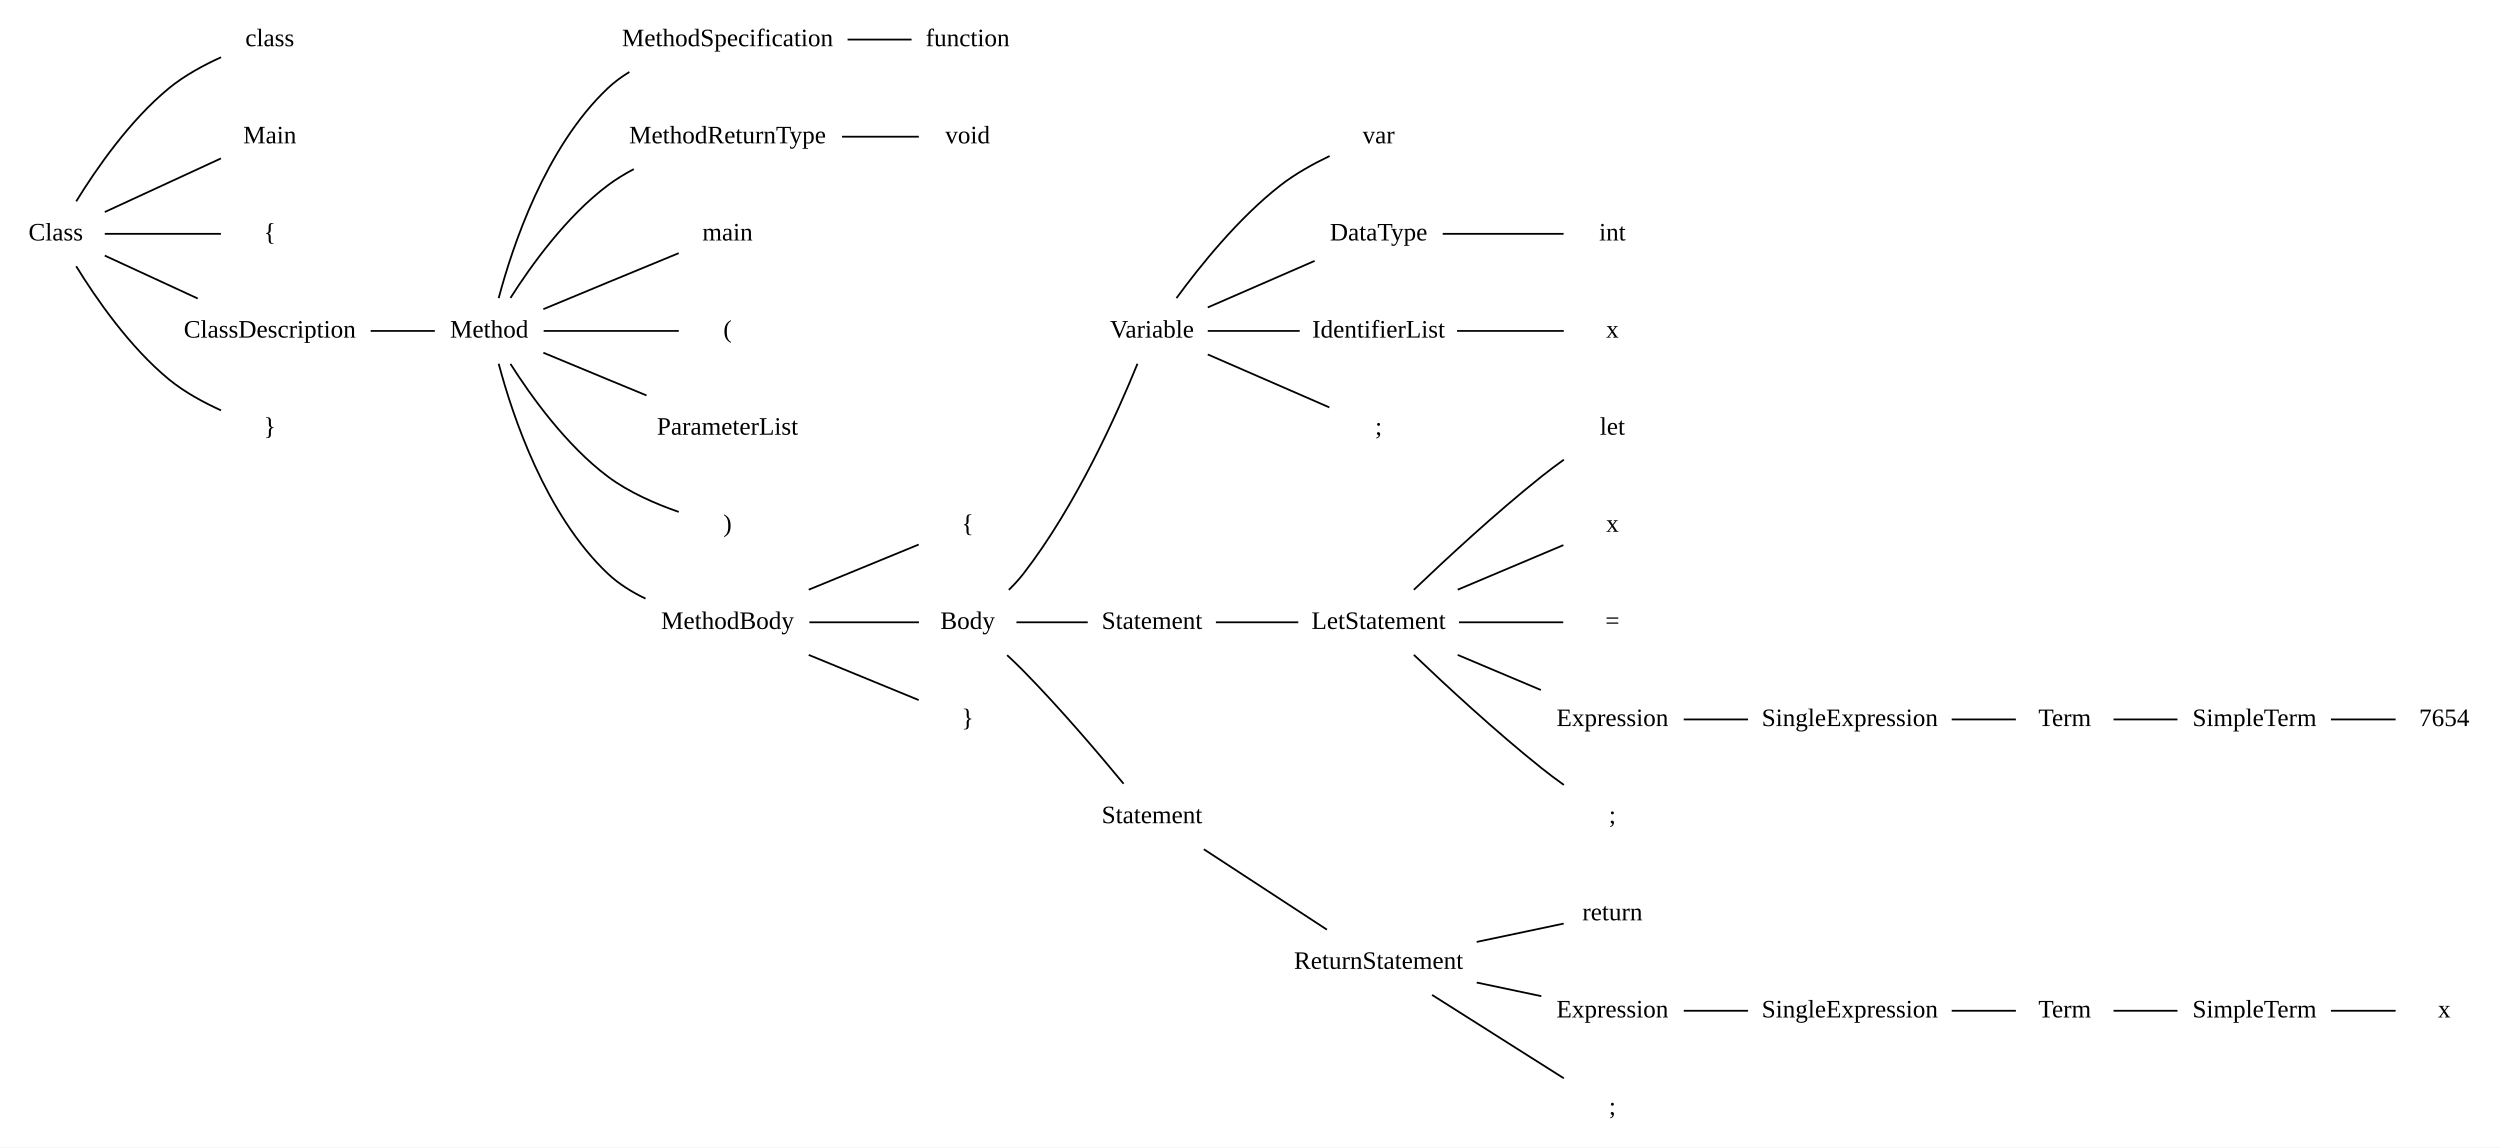
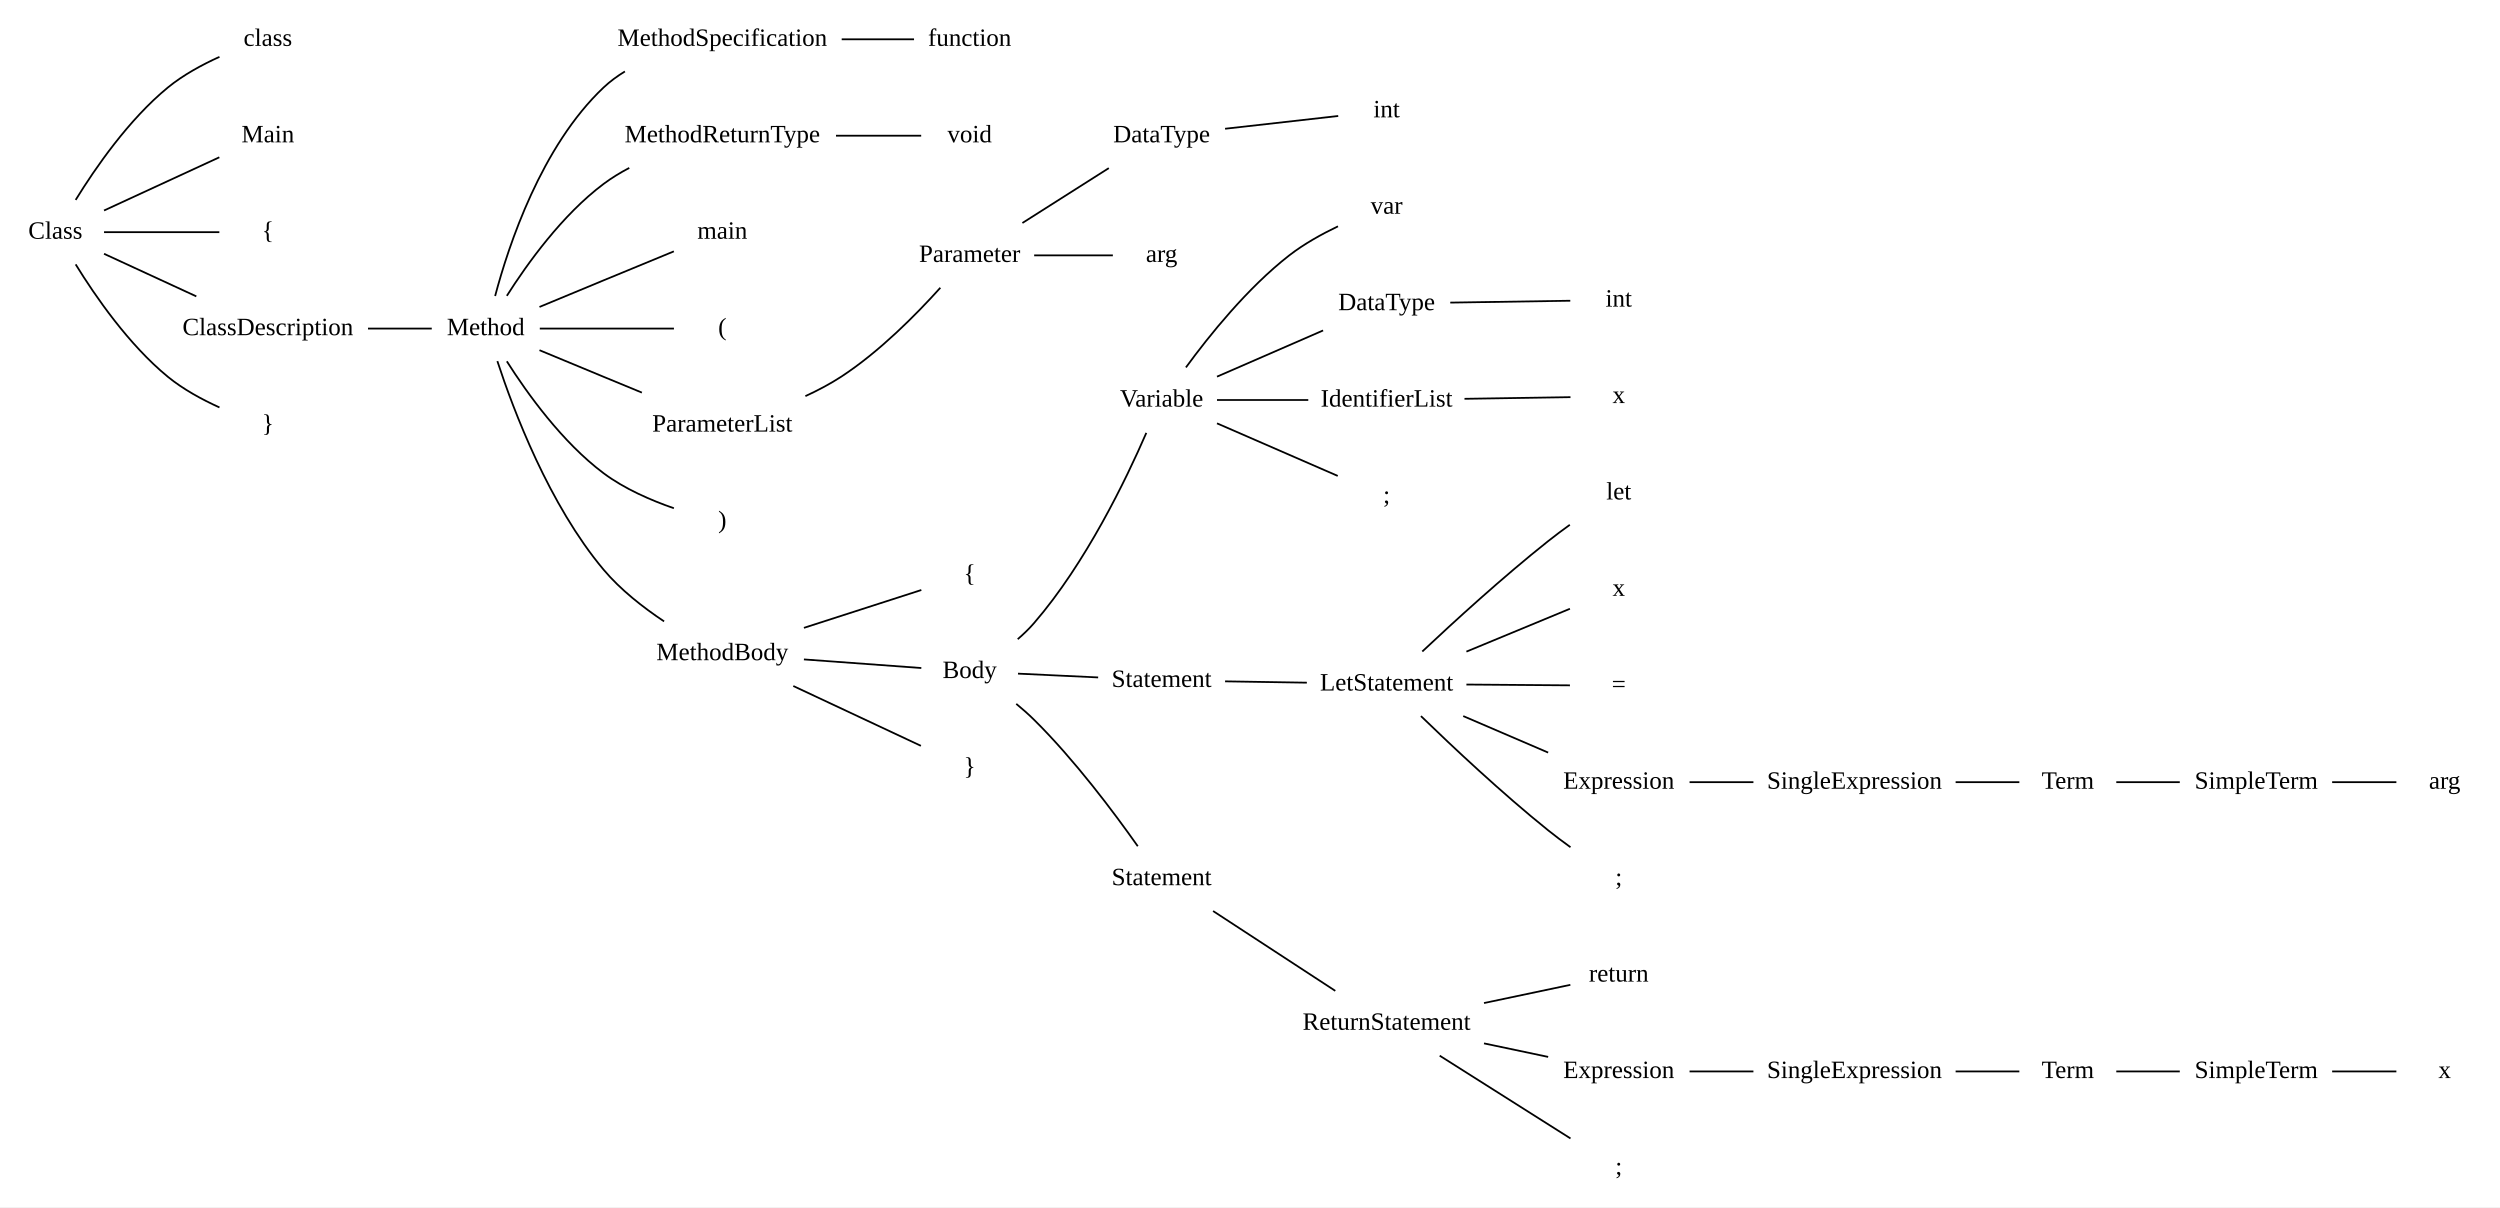
- <svg xmlns="http://www.w3.org/2000/svg" width="1390pt" height="638pt" viewBox="0.00 0.00 1390.00 638.00">
-   <g id="graph0" class="graph" transform="scale(1 1) rotate(0) translate(4 634)">
-     <polygon fill="white" stroke="none" points="-4,4 -4,-634 1386,-634 1386,4 -4,4" />
+ <svg xmlns="http://www.w3.org/2000/svg" width="1400pt" height="676pt" viewBox="0.00 0.00 1400.00 676.00">
+   <g id="graph0" class="graph" transform="scale(1 1) rotate(0) translate(4 672)">
+     <polygon fill="white" stroke="none" points="-4,4 -4,-672 1396,-672 1396,4 -4,4" />
    <g id="node1" class="node">
-       <text text-anchor="middle" x="27" y="-500.3" font-family="Times New Roman,serif" font-size="14.00">Class</text>
+       <text text-anchor="middle" x="27" y="-538.3" font-family="Times New Roman,serif" font-size="14.00">Class</text>
    </g>
    <g id="node2" class="node">
-       <text text-anchor="middle" x="146" y="-608.3" font-family="Times New Roman,serif" font-size="14.00">class</text>
+       <text text-anchor="middle" x="146" y="-646.3" font-family="Times New Roman,serif" font-size="14.00">class</text>
    </g>
    <g id="edge1" class="edge">
-       <path fill="none" stroke="black" d="M38.375,-522.048C49.35,-539.883 68.091,-567.031 90,-585 98.554,-592.015 109.235,-597.787 118.903,-602.167" />
+       <path fill="none" stroke="black" d="M38.375,-560.048C49.35,-577.883 68.091,-605.031 90,-623 98.554,-630.015 109.235,-635.787 118.903,-640.167" />
    </g>
    <g id="node3" class="node">
-       <text text-anchor="middle" x="146" y="-554.3" font-family="Times New Roman,serif" font-size="14.00">Main</text>
+       <text text-anchor="middle" x="146" y="-592.3" font-family="Times New Roman,serif" font-size="14.00">Main</text>
    </g>
    <g id="edge2" class="edge">
-       <path fill="none" stroke="black" d="M54.257,-516.119C73.526,-525.012 99.582,-537.038 118.831,-545.922" />
+       <path fill="none" stroke="black" d="M54.257,-554.119C73.526,-563.012 99.582,-575.038 118.831,-583.922" />
    </g>
    <g id="node4" class="node">
-       <text text-anchor="middle" x="146" y="-500.3" font-family="Times New Roman,serif" font-size="14.00">{</text>
+       <text text-anchor="middle" x="146" y="-538.3" font-family="Times New Roman,serif" font-size="14.00">{</text>
    </g>
    <g id="edge3" class="edge">
-       <path fill="none" stroke="black" d="M54.257,-504C73.526,-504 99.582,-504 118.831,-504" />
+       <path fill="none" stroke="black" d="M54.257,-542C73.526,-542 99.582,-542 118.831,-542" />
    </g>
    <g id="node5" class="node">
-       <text text-anchor="middle" x="146" y="-446.3" font-family="Times New Roman,serif" font-size="14.00">ClassDescription</text>
+       <text text-anchor="middle" x="146" y="-484.3" font-family="Times New Roman,serif" font-size="14.00">ClassDescription</text>
+     </g>
+     <g id="edge48" class="edge">
+       <path fill="none" stroke="black" d="M54.257,-529.881C69.484,-522.854 88.948,-513.87 105.943,-506.026" />
+     </g>
+     <g id="node50" class="node">
+       <text text-anchor="middle" x="146" y="-430.3" font-family="Times New Roman,serif" font-size="14.00">}</text>
+     </g>
+     <g id="edge49" class="edge">
+       <path fill="none" stroke="black" d="M38.375,-523.952C49.35,-506.117 68.091,-478.969 90,-461 98.554,-453.985 109.235,-448.213 118.903,-443.833" />
+     </g>
+     <g id="node6" class="node">
+       <text text-anchor="middle" x="268" y="-484.3" font-family="Times New Roman,serif" font-size="14.00">Method</text>
+     </g>
+     <g id="edge47" class="edge">
+       <path fill="none" stroke="black" d="M202.083,-488C214.406,-488 227.007,-488 237.789,-488" />
+     </g>
+     <g id="node7" class="node">
+       <text text-anchor="middle" x="400.5" y="-646.3" font-family="Times New Roman,serif" font-size="14.00">MethodSpecification</text>
+     </g>
+     <g id="edge5" class="edge">
+       <path fill="none" stroke="black" d="M273.273,-506.233C280.842,-534.779 299.193,-590.146 334,-623 337.578,-626.377 341.637,-629.358 345.939,-631.984" />
+     </g>
+     <g id="node9" class="node">
+       <text text-anchor="middle" x="400.5" y="-592.3" font-family="Times New Roman,serif" font-size="14.00">MethodReturnType</text>
+     </g>
+     <g id="edge7" class="edge">
+       <path fill="none" stroke="black" d="M279.825,-506.334C291.291,-524.39 310.908,-551.708 334,-569 338.43,-572.318 343.327,-575.303 348.389,-577.971" />
+     </g>
+     <g id="node11" class="node">
+       <text text-anchor="middle" x="400.5" y="-538.3" font-family="Times New Roman,serif" font-size="14.00">main</text>
+     </g>
+     <g id="edge8" class="edge">
+       <path fill="none" stroke="black" d="M298.114,-500.113C309.328,-504.774 322.257,-510.141 334,-515 346.956,-520.361 361.362,-526.302 373.357,-531.243" />
+     </g>
+     <g id="node12" class="node">
+       <text text-anchor="middle" x="400.5" y="-484.3" font-family="Times New Roman,serif" font-size="14.00">(</text>
+     </g>
+     <g id="edge9" class="edge">
+       <path fill="none" stroke="black" d="M298.287,-488C320.831,-488 351.705,-488 373.407,-488" />
+     </g>
+     <g id="node13" class="node">
+       <text text-anchor="middle" x="400.5" y="-430.3" font-family="Times New Roman,serif" font-size="14.00">ParameterList</text>
+     </g>
+     <g id="edge14" class="edge">
+       <path fill="none" stroke="black" d="M298.114,-475.887C309.328,-471.226 322.257,-465.859 334,-461 340.933,-458.131 348.281,-455.097 355.452,-452.138" />
+     </g>
+     <g id="node18" class="node">
+       <text text-anchor="middle" x="400.5" y="-376.3" font-family="Times New Roman,serif" font-size="14.00">)</text>
+     </g>
+     <g id="edge15" class="edge">
+       <path fill="none" stroke="black" d="M279.825,-469.666C291.291,-451.61 310.908,-424.292 334,-407 345.716,-398.227 360.693,-391.775 373.368,-387.384" />
+     </g>
+     <g id="node19" class="node">
+       <text text-anchor="middle" x="400.5" y="-302.3" font-family="Times New Roman,serif" font-size="14.00">MethodBody</text>
+     </g>
+     <g id="edge46" class="edge">
+       <path fill="none" stroke="black" d="M274.522,-469.769C283.545,-442.193 303.553,-389.254 334,-353 343.451,-341.746 356.168,-331.817 367.882,-324.02" />
+     </g>
+     <g id="node8" class="node">
+       <text text-anchor="middle" x="539" y="-646.3" font-family="Times New Roman,serif" font-size="14.00">function</text>
+     </g>
+     <g id="edge4" class="edge">
+       <path fill="none" stroke="black" d="M467.351,-650C481.531,-650 495.85,-650 507.854,-650" />
+     </g>
+     <g id="node10" class="node">
+       <text text-anchor="middle" x="539" y="-592.3" font-family="Times New Roman,serif" font-size="14.00">void</text>
+     </g>
+     <g id="edge6" class="edge">
+       <path fill="none" stroke="black" d="M464.157,-596C480.977,-596 498.254,-596 511.863,-596" />
+     </g>
+     <g id="node14" class="node">
+       <text text-anchor="middle" x="539" y="-525.3" font-family="Times New Roman,serif" font-size="14.00">Parameter</text>
+     </g>
+     <g id="edge13" class="edge">
+       <path fill="none" stroke="black" d="M447.019,-450.162C453.934,-453.349 460.817,-456.972 467,-461 488.451,-474.975 509.14,-495.919 522.596,-510.867" />
+     </g>
+     <g id="node15" class="node">
+       <text text-anchor="middle" x="646.5" y="-592.3" font-family="Times New Roman,serif" font-size="14.00">DataType</text>
+     </g>
+     <g id="edge11" class="edge">
+       <path fill="none" stroke="black" d="M568.55,-547.131C583.562,-556.665 601.912,-568.319 616.927,-577.854" />
+     </g>
+     <g id="node17" class="node">
+       <text text-anchor="middle" x="646.5" y="-525.3" font-family="Times New Roman,serif" font-size="14.00">arg</text>
+     </g>
+     <g id="edge12" class="edge">
+       <path fill="none" stroke="black" d="M575.13,-529C589.516,-529 605.877,-529 619.201,-529" />
+     </g>
+     <g id="node16" class="node">
+       <text text-anchor="middle" x="772.5" y="-606.3" font-family="Times New Roman,serif" font-size="14.00">int</text>
+     </g>
+     <g id="edge10" class="edge">
+       <path fill="none" stroke="black" d="M682.041,-599.9C702.106,-602.165 726.98,-604.974 745.402,-607.053" />
+     </g>
+     <g id="node20" class="node">
+       <text text-anchor="middle" x="539" y="-346.3" font-family="Times New Roman,serif" font-size="14.00">{</text>
+     </g>
+     <g id="edge16" class="edge">
+       <path fill="none" stroke="black" d="M446.195,-320.407C467.966,-327.425 493.381,-335.617 511.944,-341.601" />
+     </g>
+     <g id="node21" class="node">
+       <text text-anchor="middle" x="539" y="-292.3" font-family="Times New Roman,serif" font-size="14.00">Body</text>
    </g>
    <g id="edge44" class="edge">
-       <path fill="none" stroke="black" d="M54.257,-491.881C69.484,-484.854 88.948,-475.87 105.943,-468.026" />
+       <path fill="none" stroke="black" d="M446.195,-302.726C467.966,-301.131 493.381,-299.269 511.944,-297.909" />
+     </g>
+     <g id="node49" class="node">
+       <text text-anchor="middle" x="539" y="-238.3" font-family="Times New Roman,serif" font-size="14.00">}</text>
+     </g>
+     <g id="edge45" class="edge">
+       <path fill="none" stroke="black" d="M440.25,-287.831C463.108,-277.114 491.432,-263.834 511.697,-254.333" />
+     </g>
+     <g id="node22" class="node">
+       <text text-anchor="middle" x="646.5" y="-444.3" font-family="Times New Roman,serif" font-size="14.00">Variable</text>
+     </g>
+     <g id="edge23" class="edge">
+       <path fill="none" stroke="black" d="M565.918,-314.051C569.162,-316.854 572.287,-319.867 575,-323 604.03,-356.527 626.774,-403.863 637.939,-429.596" />
+     </g>
+     <g id="node29" class="node">
+       <text text-anchor="middle" x="646.5" y="-287.3" font-family="Times New Roman,serif" font-size="14.00">Statement</text>
+     </g>
+     <g id="edge34" class="edge">
+       <path fill="none" stroke="black" d="M566.079,-294.764C579.625,-294.122 596.355,-293.329 610.962,-292.637" />
+     </g>
+     <g id="node40" class="node">
+       <text text-anchor="middle" x="646.5" y="-176.3" font-family="Times New Roman,serif" font-size="14.00">Statement</text>
+     </g>
+     <g id="edge43" class="edge">
+       <path fill="none" stroke="black" d="M565.108,-277.839C568.547,-275.01 571.942,-272.019 575,-269 597.725,-246.566 619.92,-216.884 633.156,-198.112" />
+     </g>
+     <g id="node23" class="node">
+       <text text-anchor="middle" x="772.5" y="-552.3" font-family="Times New Roman,serif" font-size="14.00">var</text>
+     </g>
+     <g id="edge17" class="edge">
+       <path fill="none" stroke="black" d="M660.116,-466.237C673.072,-483.963 694.601,-510.803 718,-529 726.213,-535.387 736.173,-540.904 745.262,-545.256" />
+     </g>
+     <g id="node24" class="node">
+       <text text-anchor="middle" x="772.5" y="-498.3" font-family="Times New Roman,serif" font-size="14.00">DataType</text>
+     </g>
+     <g id="edge19" class="edge">
+       <path fill="none" stroke="black" d="M677.517,-461.072C695.436,-468.875 718.263,-478.816 736.933,-486.947" />
+     </g>
+     <g id="node26" class="node">
+       <text text-anchor="middle" x="772.5" y="-444.3" font-family="Times New Roman,serif" font-size="14.00">IdentifierList</text>
+     </g>
+     <g id="edge21" class="edge">
+       <path fill="none" stroke="black" d="M677.517,-448C692.856,-448 711.791,-448 728.636,-448" />
+     </g>
+     <g id="node28" class="node">
+       <text text-anchor="middle" x="772.5" y="-390.3" font-family="Times New Roman,serif" font-size="14.00">;</text>
+     </g>
+     <g id="edge22" class="edge">
+       <path fill="none" stroke="black" d="M677.517,-434.928C698.16,-425.939 725.316,-414.112 745.127,-405.485" />
+     </g>
+     <g id="node25" class="node">
+       <text text-anchor="middle" x="902.5" y="-500.3" font-family="Times New Roman,serif" font-size="14.00">int</text>
+     </g>
+     <g id="edge18" class="edge">
+       <path fill="none" stroke="black" d="M808.139,-502.541C829.314,-502.872 855.963,-503.288 875.365,-503.592" />
+     </g>
+     <g id="node27" class="node">
+       <text text-anchor="middle" x="902.5" y="-446.3" font-family="Times New Roman,serif" font-size="14.00">x</text>
+     </g>
+     <g id="edge20" class="edge">
+       <path fill="none" stroke="black" d="M816.122,-448.666C835.758,-448.973 858.427,-449.327 875.47,-449.593" />
+     </g>
+     <g id="node30" class="node">
+       <text text-anchor="middle" x="772.5" y="-285.3" font-family="Times New Roman,serif" font-size="14.00">LetStatement</text>
+     </g>
+     <g id="edge33" class="edge">
+       <path fill="none" stroke="black" d="M682.041,-290.443C696.23,-290.214 712.823,-289.946 727.839,-289.704" />
+     </g>
+     <g id="node31" class="node">
+       <text text-anchor="middle" x="902.5" y="-392.3" font-family="Times New Roman,serif" font-size="14.00">let</text>
+     </g>
+     <g id="edge24" class="edge">
+       <path fill="none" stroke="black" d="M792.482,-307.158C810.219,-323.834 837.69,-348.927 863,-369 866.838,-372.044 870.992,-375.144 875.102,-378.107" />
+     </g>
+     <g id="node32" class="node">
+       <text text-anchor="middle" x="902.5" y="-338.3" font-family="Times New Roman,serif" font-size="14.00">x</text>
+     </g>
+     <g id="edge25" class="edge">
+       <path fill="none" stroke="black" d="M817.192,-307.091C836.457,-315.068 858.46,-324.179 875.157,-331.092" />
+     </g>
+     <g id="node33" class="node">
+       <text text-anchor="middle" x="902.5" y="-284.3" font-family="Times New Roman,serif" font-size="14.00">=</text>
+     </g>
+     <g id="edge26" class="edge">
+       <path fill="none" stroke="black" d="M817.192,-288.659C836.457,-288.508 858.46,-288.336 875.157,-288.206" />
+     </g>
+     <g id="node34" class="node">
+       <text text-anchor="middle" x="902.5" y="-230.3" font-family="Times New Roman,serif" font-size="14.00">Expression</text>
+     </g>
+     <g id="edge31" class="edge">
+       <path fill="none" stroke="black" d="M815.412,-270.991C830.723,-264.412 847.957,-257.007 862.96,-250.56" />
+     </g>
+     <g id="node39" class="node">
+       <text text-anchor="middle" x="902.5" y="-176.3" font-family="Times New Roman,serif" font-size="14.00">;</text>
+     </g>
+     <g id="edge32" class="edge">
+       <path fill="none" stroke="black" d="M791.729,-270.99C809.386,-253.865 837.204,-227.718 863,-207 866.946,-203.831 871.239,-200.613 875.48,-197.556" />
+     </g>
+     <g id="node35" class="node">
+       <text text-anchor="middle" x="1034.5" y="-230.3" font-family="Times New Roman,serif" font-size="14.00">SingleExpression</text>
+     </g>
+     <g id="edge30" class="edge">
+       <path fill="none" stroke="black" d="M942.152,-234C953.379,-234 965.868,-234 977.916,-234" />
+     </g>
+     <g id="node36" class="node">
+       <text text-anchor="middle" x="1154" y="-230.3" font-family="Times New Roman,serif" font-size="14.00">Term</text>
+     </g>
+     <g id="edge29" class="edge">
+       <path fill="none" stroke="black" d="M1091.15,-234C1103.61,-234 1116.25,-234 1126.83,-234" />
+     </g>
+     <g id="node37" class="node">
+       <text text-anchor="middle" x="1259.5" y="-230.3" font-family="Times New Roman,serif" font-size="14.00">SimpleTerm</text>
+     </g>
+     <g id="edge28" class="edge">
+       <path fill="none" stroke="black" d="M1181.12,-234C1191.9,-234 1204.66,-234 1216.68,-234" />
+     </g>
+     <g id="node38" class="node">
+       <text text-anchor="middle" x="1365" y="-230.3" font-family="Times New Roman,serif" font-size="14.00">arg</text>
+     </g>
+     <g id="edge27" class="edge">
+       <path fill="none" stroke="black" d="M1302,-234C1314.15,-234 1327.08,-234 1337.97,-234" />
+     </g>
+     <g id="node41" class="node">
+       <text text-anchor="middle" x="772.5" y="-95.3" font-family="Times New Roman,serif" font-size="14.00">ReturnStatement</text>
+     </g>
+     <g id="edge42" class="edge">
+       <path fill="none" stroke="black" d="M675.328,-161.822C695.75,-148.482 723.365,-130.443 743.765,-117.117" />
+     </g>
+     <g id="node42" class="node">
+       <text text-anchor="middle" x="902.5" y="-122.3" font-family="Times New Roman,serif" font-size="14.00">return</text>
+     </g>
+     <g id="edge35" class="edge">
+       <path fill="none" stroke="black" d="M827.042,-110.294C843.757,-113.82 861.451,-117.552 875.395,-120.493" />
+     </g>
+     <g id="node43" class="node">
+       <text text-anchor="middle" x="902.5" y="-68.3" font-family="Times New Roman,serif" font-size="14.00">Expression</text>
+     </g>
+     <g id="edge40" class="edge">
+       <path fill="none" stroke="black" d="M827.042,-87.706C839.099,-85.163 851.665,-82.512 862.966,-80.128" />
+     </g>
+     <g id="node48" class="node">
+       <text text-anchor="middle" x="902.5" y="-14.3" font-family="Times New Roman,serif" font-size="14.00">;</text>
+     </g>
+     <g id="edge41" class="edge">
+       <path fill="none" stroke="black" d="M802.226,-80.822C824.191,-66.922 854.217,-47.921 875.48,-34.465" />
+     </g>
+     <g id="node44" class="node">
+       <text text-anchor="middle" x="1034.5" y="-68.3" font-family="Times New Roman,serif" font-size="14.00">SingleExpression</text>
+     </g>
+     <g id="edge39" class="edge">
+       <path fill="none" stroke="black" d="M942.152,-72C953.379,-72 965.868,-72 977.916,-72" />
+     </g>
+     <g id="node45" class="node">
+       <text text-anchor="middle" x="1154" y="-68.3" font-family="Times New Roman,serif" font-size="14.00">Term</text>
+     </g>
+     <g id="edge38" class="edge">
+       <path fill="none" stroke="black" d="M1091.15,-72C1103.61,-72 1116.25,-72 1126.83,-72" />
    </g>
    <g id="node46" class="node">
-       <text text-anchor="middle" x="146" y="-392.3" font-family="Times New Roman,serif" font-size="14.00">}</text>
-     </g>
-     <g id="edge45" class="edge">
-       <path fill="none" stroke="black" d="M38.375,-485.952C49.35,-468.117 68.091,-440.969 90,-423 98.554,-415.985 109.235,-410.213 118.903,-405.833" />
-     </g>
-     <g id="node6" class="node">
-       <text text-anchor="middle" x="268" y="-446.3" font-family="Times New Roman,serif" font-size="14.00">Method</text>
-     </g>
-     <g id="edge43" class="edge">
-       <path fill="none" stroke="black" d="M202.083,-450C214.406,-450 227.007,-450 237.789,-450" />
-     </g>
-     <g id="node7" class="node">
-       <text text-anchor="middle" x="400.5" y="-608.3" font-family="Times New Roman,serif" font-size="14.00">MethodSpecification</text>
-     </g>
-     <g id="edge5" class="edge">
-       <path fill="none" stroke="black" d="M273.273,-468.233C280.842,-496.779 299.193,-552.146 334,-585 337.578,-588.377 341.637,-591.358 345.939,-593.984" />
-     </g>
-     <g id="node9" class="node">
-       <text text-anchor="middle" x="400.5" y="-554.3" font-family="Times New Roman,serif" font-size="14.00">MethodReturnType</text>
-     </g>
-     <g id="edge7" class="edge">
-       <path fill="none" stroke="black" d="M279.825,-468.334C291.291,-486.39 310.908,-513.708 334,-531 338.43,-534.318 343.327,-537.303 348.389,-539.971" />
-     </g>
-     <g id="node11" class="node">
-       <text text-anchor="middle" x="400.5" y="-500.3" font-family="Times New Roman,serif" font-size="14.00">main</text>
-     </g>
-     <g id="edge8" class="edge">
-       <path fill="none" stroke="black" d="M298.114,-462.113C309.328,-466.774 322.257,-472.141 334,-477 346.956,-482.361 361.362,-488.302 373.357,-493.243" />
-     </g>
-     <g id="node12" class="node">
-       <text text-anchor="middle" x="400.5" y="-446.3" font-family="Times New Roman,serif" font-size="14.00">(</text>
-     </g>
-     <g id="edge9" class="edge">
-       <path fill="none" stroke="black" d="M298.287,-450C320.831,-450 351.705,-450 373.407,-450" />
-     </g>
-     <g id="node13" class="node">
-       <text text-anchor="middle" x="400.5" y="-392.3" font-family="Times New Roman,serif" font-size="14.00">ParameterList</text>
-     </g>
-     <g id="edge10" class="edge">
-       <path fill="none" stroke="black" d="M298.114,-437.887C309.328,-433.226 322.257,-427.859 334,-423 340.933,-420.131 348.281,-417.097 355.452,-414.138" />
-     </g>
-     <g id="node14" class="node">
-       <text text-anchor="middle" x="400.5" y="-338.3" font-family="Times New Roman,serif" font-size="14.00">)</text>
-     </g>
-     <g id="edge11" class="edge">
-       <path fill="none" stroke="black" d="M279.825,-431.666C291.291,-413.61 310.908,-386.292 334,-369 345.716,-360.227 360.693,-353.775 373.368,-349.384" />
-     </g>
-     <g id="node15" class="node">
-       <text text-anchor="middle" x="400.5" y="-284.3" font-family="Times New Roman,serif" font-size="14.00">MethodBody</text>
-     </g>
-     <g id="edge42" class="edge">
-       <path fill="none" stroke="black" d="M273.273,-431.767C280.842,-403.221 299.193,-347.854 334,-315 339.993,-309.343 347.335,-304.798 354.911,-301.17" />
-     </g>
-     <g id="node8" class="node">
-       <text text-anchor="middle" x="534" y="-608.3" font-family="Times New Roman,serif" font-size="14.00">function</text>
-     </g>
-     <g id="edge4" class="edge">
-       <path fill="none" stroke="black" d="M467.25,-612C479.707,-612 492.163,-612 502.831,-612" />
-     </g>
-     <g id="node10" class="node">
-       <text text-anchor="middle" x="534" y="-554.3" font-family="Times New Roman,serif" font-size="14.00">void</text>
-     </g>
-     <g id="edge6" class="edge">
-       <path fill="none" stroke="black" d="M464.169,-558C479.251,-558 494.55,-558 506.882,-558" />
-     </g>
-     <g id="node16" class="node">
-       <text text-anchor="middle" x="534" y="-338.3" font-family="Times New Roman,serif" font-size="14.00">{</text>
-     </g>
-     <g id="edge12" class="edge">
-       <path fill="none" stroke="black" d="M445.653,-306.131C465.948,-314.465 489.331,-324.068 506.794,-331.238" />
-     </g>
-     <g id="node17" class="node">
-       <text text-anchor="middle" x="534" y="-284.3" font-family="Times New Roman,serif" font-size="14.00">Body</text>
-     </g>
-     <g id="edge40" class="edge">
-       <path fill="none" stroke="black" d="M446.02,-288C466.287,-288 489.568,-288 506.941,-288" />
-     </g>
-     <g id="node45" class="node">
-       <text text-anchor="middle" x="534" y="-230.3" font-family="Times New Roman,serif" font-size="14.00">}</text>
-     </g>
-     <g id="edge41" class="edge">
-       <path fill="none" stroke="black" d="M445.653,-269.869C465.948,-261.535 489.331,-251.932 506.794,-244.762" />
-     </g>
-     <g id="node18" class="node">
-       <text text-anchor="middle" x="636.5" y="-446.3" font-family="Times New Roman,serif" font-size="14.00">Variable</text>
-     </g>
-     <g id="edge19" class="edge">
-       <path fill="none" stroke="black" d="M556.918,-306.012C559.807,-308.863 562.595,-311.899 565,-315 594.328,-352.819 617.427,-404.645 628.444,-431.766" />
-     </g>
-     <g id="node25" class="node">
-       <text text-anchor="middle" x="636.5" y="-284.3" font-family="Times New Roman,serif" font-size="14.00">Statement</text>
-     </g>
-     <g id="edge30" class="edge">
-       <path fill="none" stroke="black" d="M561.143,-288C573.24,-288 587.78,-288 600.782,-288" />
-     </g>
-     <g id="node36" class="node">
-       <text text-anchor="middle" x="636.5" y="-176.3" font-family="Times New Roman,serif" font-size="14.00">Statement</text>
-     </g>
-     <g id="edge39" class="edge">
-       <path fill="none" stroke="black" d="M555.964,-269.73C559.052,-266.868 562.15,-263.898 565,-261 585.263,-240.398 606.833,-215.05 620.7,-198.255" />
-     </g>
-     <g id="node19" class="node">
-       <text text-anchor="middle" x="762.5" y="-554.3" font-family="Times New Roman,serif" font-size="14.00">var</text>
-     </g>
-     <g id="edge13" class="edge">
-       <path fill="none" stroke="black" d="M650.116,-468.237C663.072,-485.963 684.601,-512.803 708,-531 716.213,-537.387 726.173,-542.904 735.262,-547.256" />
-     </g>
-     <g id="node20" class="node">
-       <text text-anchor="middle" x="762.5" y="-500.3" font-family="Times New Roman,serif" font-size="14.00">DataType</text>
-     </g>
-     <g id="edge15" class="edge">
-       <path fill="none" stroke="black" d="M667.517,-463.072C685.436,-470.875 708.263,-480.816 726.933,-488.947" />
-     </g>
-     <g id="node22" class="node">
-       <text text-anchor="middle" x="762.5" y="-446.3" font-family="Times New Roman,serif" font-size="14.00">IdentifierList</text>
-     </g>
-     <g id="edge17" class="edge">
-       <path fill="none" stroke="black" d="M667.517,-450C682.856,-450 701.791,-450 718.636,-450" />
-     </g>
-     <g id="node24" class="node">
-       <text text-anchor="middle" x="762.5" y="-392.3" font-family="Times New Roman,serif" font-size="14.00">;</text>
-     </g>
-     <g id="edge18" class="edge">
-       <path fill="none" stroke="black" d="M667.517,-436.928C688.16,-427.939 715.316,-416.112 735.127,-407.485" />
-     </g>
-     <g id="node21" class="node">
-       <text text-anchor="middle" x="892.5" y="-500.3" font-family="Times New Roman,serif" font-size="14.00">int</text>
-     </g>
-     <g id="edge14" class="edge">
-       <path fill="none" stroke="black" d="M798.139,-504C819.314,-504 845.963,-504 865.365,-504" />
-     </g>
-     <g id="node23" class="node">
-       <text text-anchor="middle" x="892.5" y="-446.3" font-family="Times New Roman,serif" font-size="14.00">x</text>
-     </g>
-     <g id="edge16" class="edge">
-       <path fill="none" stroke="black" d="M806.122,-450C825.758,-450 848.427,-450 865.47,-450" />
-     </g>
-     <g id="node26" class="node">
-       <text text-anchor="middle" x="762.5" y="-284.3" font-family="Times New Roman,serif" font-size="14.00">LetStatement</text>
-     </g>
-     <g id="edge29" class="edge">
-       <path fill="none" stroke="black" d="M672.041,-288C686.23,-288 702.823,-288 717.839,-288" />
-     </g>
-     <g id="node27" class="node">
-       <text text-anchor="middle" x="892.5" y="-392.3" font-family="Times New Roman,serif" font-size="14.00">let</text>
-     </g>
-     <g id="edge20" class="edge">
-       <path fill="none" stroke="black" d="M782.104,-306.087C799.803,-322.989 827.448,-348.606 853,-369 856.956,-372.157 861.254,-375.369 865.496,-378.424" />
-     </g>
-     <g id="node28" class="node">
-       <text text-anchor="middle" x="892.5" y="-338.3" font-family="Times New Roman,serif" font-size="14.00">x</text>
-     </g>
-     <g id="edge21" class="edge">
-       <path fill="none" stroke="black" d="M806.478,-306.131C825.942,-314.343 848.325,-323.786 865.238,-330.921" />
-     </g>
-     <g id="node29" class="node">
-       <text text-anchor="middle" x="892.5" y="-284.3" font-family="Times New Roman,serif" font-size="14.00">=</text>
-     </g>
-     <g id="edge22" class="edge">
-       <path fill="none" stroke="black" d="M807.192,-288C826.457,-288 848.46,-288 865.157,-288" />
-     </g>
-     <g id="node30" class="node">
-       <text text-anchor="middle" x="892.5" y="-230.3" font-family="Times New Roman,serif" font-size="14.00">Expression</text>
-     </g>
-     <g id="edge27" class="edge">
-       <path fill="none" stroke="black" d="M806.478,-269.869C821.44,-263.557 838.125,-256.518 852.725,-250.358" />
-     </g>
-     <g id="node35" class="node">
-       <text text-anchor="middle" x="892.5" y="-176.3" font-family="Times New Roman,serif" font-size="14.00">;</text>
-     </g>
-     <g id="edge28" class="edge">
-       <path fill="none" stroke="black" d="M782.104,-269.913C799.803,-253.011 827.448,-227.394 853,-207 856.956,-203.843 861.254,-200.631 865.496,-197.576" />
-     </g>
-     <g id="node31" class="node">
-       <text text-anchor="middle" x="1024.5" y="-230.3" font-family="Times New Roman,serif" font-size="14.00">SingleExpression</text>
-     </g>
-     <g id="edge26" class="edge">
-       <path fill="none" stroke="black" d="M932.152,-234C943.379,-234 955.868,-234 967.916,-234" />
-     </g>
-     <g id="node32" class="node">
-       <text text-anchor="middle" x="1144" y="-230.3" font-family="Times New Roman,serif" font-size="14.00">Term</text>
-     </g>
-     <g id="edge25" class="edge">
-       <path fill="none" stroke="black" d="M1081.15,-234C1093.61,-234 1106.25,-234 1116.83,-234" />
-     </g>
-     <g id="node33" class="node">
-       <text text-anchor="middle" x="1249.5" y="-230.3" font-family="Times New Roman,serif" font-size="14.00">SimpleTerm</text>
-     </g>
-     <g id="edge24" class="edge">
-       <path fill="none" stroke="black" d="M1171.12,-234C1181.9,-234 1194.66,-234 1206.68,-234" />
-     </g>
-     <g id="node34" class="node">
-       <text text-anchor="middle" x="1355" y="-230.3" font-family="Times New Roman,serif" font-size="14.00">7654</text>
-     </g>
-     <g id="edge23" class="edge">
-       <path fill="none" stroke="black" d="M1292,-234C1304.15,-234 1317.08,-234 1327.97,-234" />
-     </g>
-     <g id="node37" class="node">
-       <text text-anchor="middle" x="762.5" y="-95.3" font-family="Times New Roman,serif" font-size="14.00">ReturnStatement</text>
-     </g>
-     <g id="edge38" class="edge">
-       <path fill="none" stroke="black" d="M665.328,-161.822C685.75,-148.482 713.365,-130.443 733.765,-117.117" />
-     </g>
-     <g id="node38" class="node">
-       <text text-anchor="middle" x="892.5" y="-122.3" font-family="Times New Roman,serif" font-size="14.00">return</text>
-     </g>
-     <g id="edge31" class="edge">
-       <path fill="none" stroke="black" d="M817.042,-110.294C833.757,-113.82 851.451,-117.552 865.395,-120.493" />
-     </g>
-     <g id="node39" class="node">
-       <text text-anchor="middle" x="892.5" y="-68.3" font-family="Times New Roman,serif" font-size="14.00">Expression</text>
+       <text text-anchor="middle" x="1259.5" y="-68.3" font-family="Times New Roman,serif" font-size="14.00">SimpleTerm</text>
+     </g>
+     <g id="edge37" class="edge">
+       <path fill="none" stroke="black" d="M1181.12,-72C1191.9,-72 1204.66,-72 1216.68,-72" />
+     </g>
+     <g id="node47" class="node">
+       <text text-anchor="middle" x="1365" y="-68.3" font-family="Times New Roman,serif" font-size="14.00">x</text>
    </g>
    <g id="edge36" class="edge">
-       <path fill="none" stroke="black" d="M817.042,-87.706C829.099,-85.163 841.665,-82.512 852.966,-80.128" />
-     </g>
-     <g id="node44" class="node">
-       <text text-anchor="middle" x="892.5" y="-14.3" font-family="Times New Roman,serif" font-size="14.00">;</text>
-     </g>
-     <g id="edge37" class="edge">
-       <path fill="none" stroke="black" d="M792.226,-80.822C814.191,-66.922 844.217,-47.921 865.48,-34.465" />
-     </g>
-     <g id="node40" class="node">
-       <text text-anchor="middle" x="1024.5" y="-68.3" font-family="Times New Roman,serif" font-size="14.00">SingleExpression</text>
-     </g>
-     <g id="edge35" class="edge">
-       <path fill="none" stroke="black" d="M932.152,-72C943.379,-72 955.868,-72 967.916,-72" />
-     </g>
-     <g id="node41" class="node">
-       <text text-anchor="middle" x="1144" y="-68.3" font-family="Times New Roman,serif" font-size="14.00">Term</text>
-     </g>
-     <g id="edge34" class="edge">
-       <path fill="none" stroke="black" d="M1081.15,-72C1093.61,-72 1106.25,-72 1116.83,-72" />
-     </g>
-     <g id="node42" class="node">
-       <text text-anchor="middle" x="1249.5" y="-68.3" font-family="Times New Roman,serif" font-size="14.00">SimpleTerm</text>
-     </g>
-     <g id="edge33" class="edge">
-       <path fill="none" stroke="black" d="M1171.12,-72C1181.9,-72 1194.66,-72 1206.68,-72" />
-     </g>
-     <g id="node43" class="node">
-       <text text-anchor="middle" x="1355" y="-68.3" font-family="Times New Roman,serif" font-size="14.00">x</text>
-     </g>
-     <g id="edge32" class="edge">
-       <path fill="none" stroke="black" d="M1292,-72C1304.15,-72 1317.08,-72 1327.97,-72" />
+       <path fill="none" stroke="black" d="M1302,-72C1314.15,-72 1327.08,-72 1337.97,-72" />
    </g>
  </g>
</svg>
